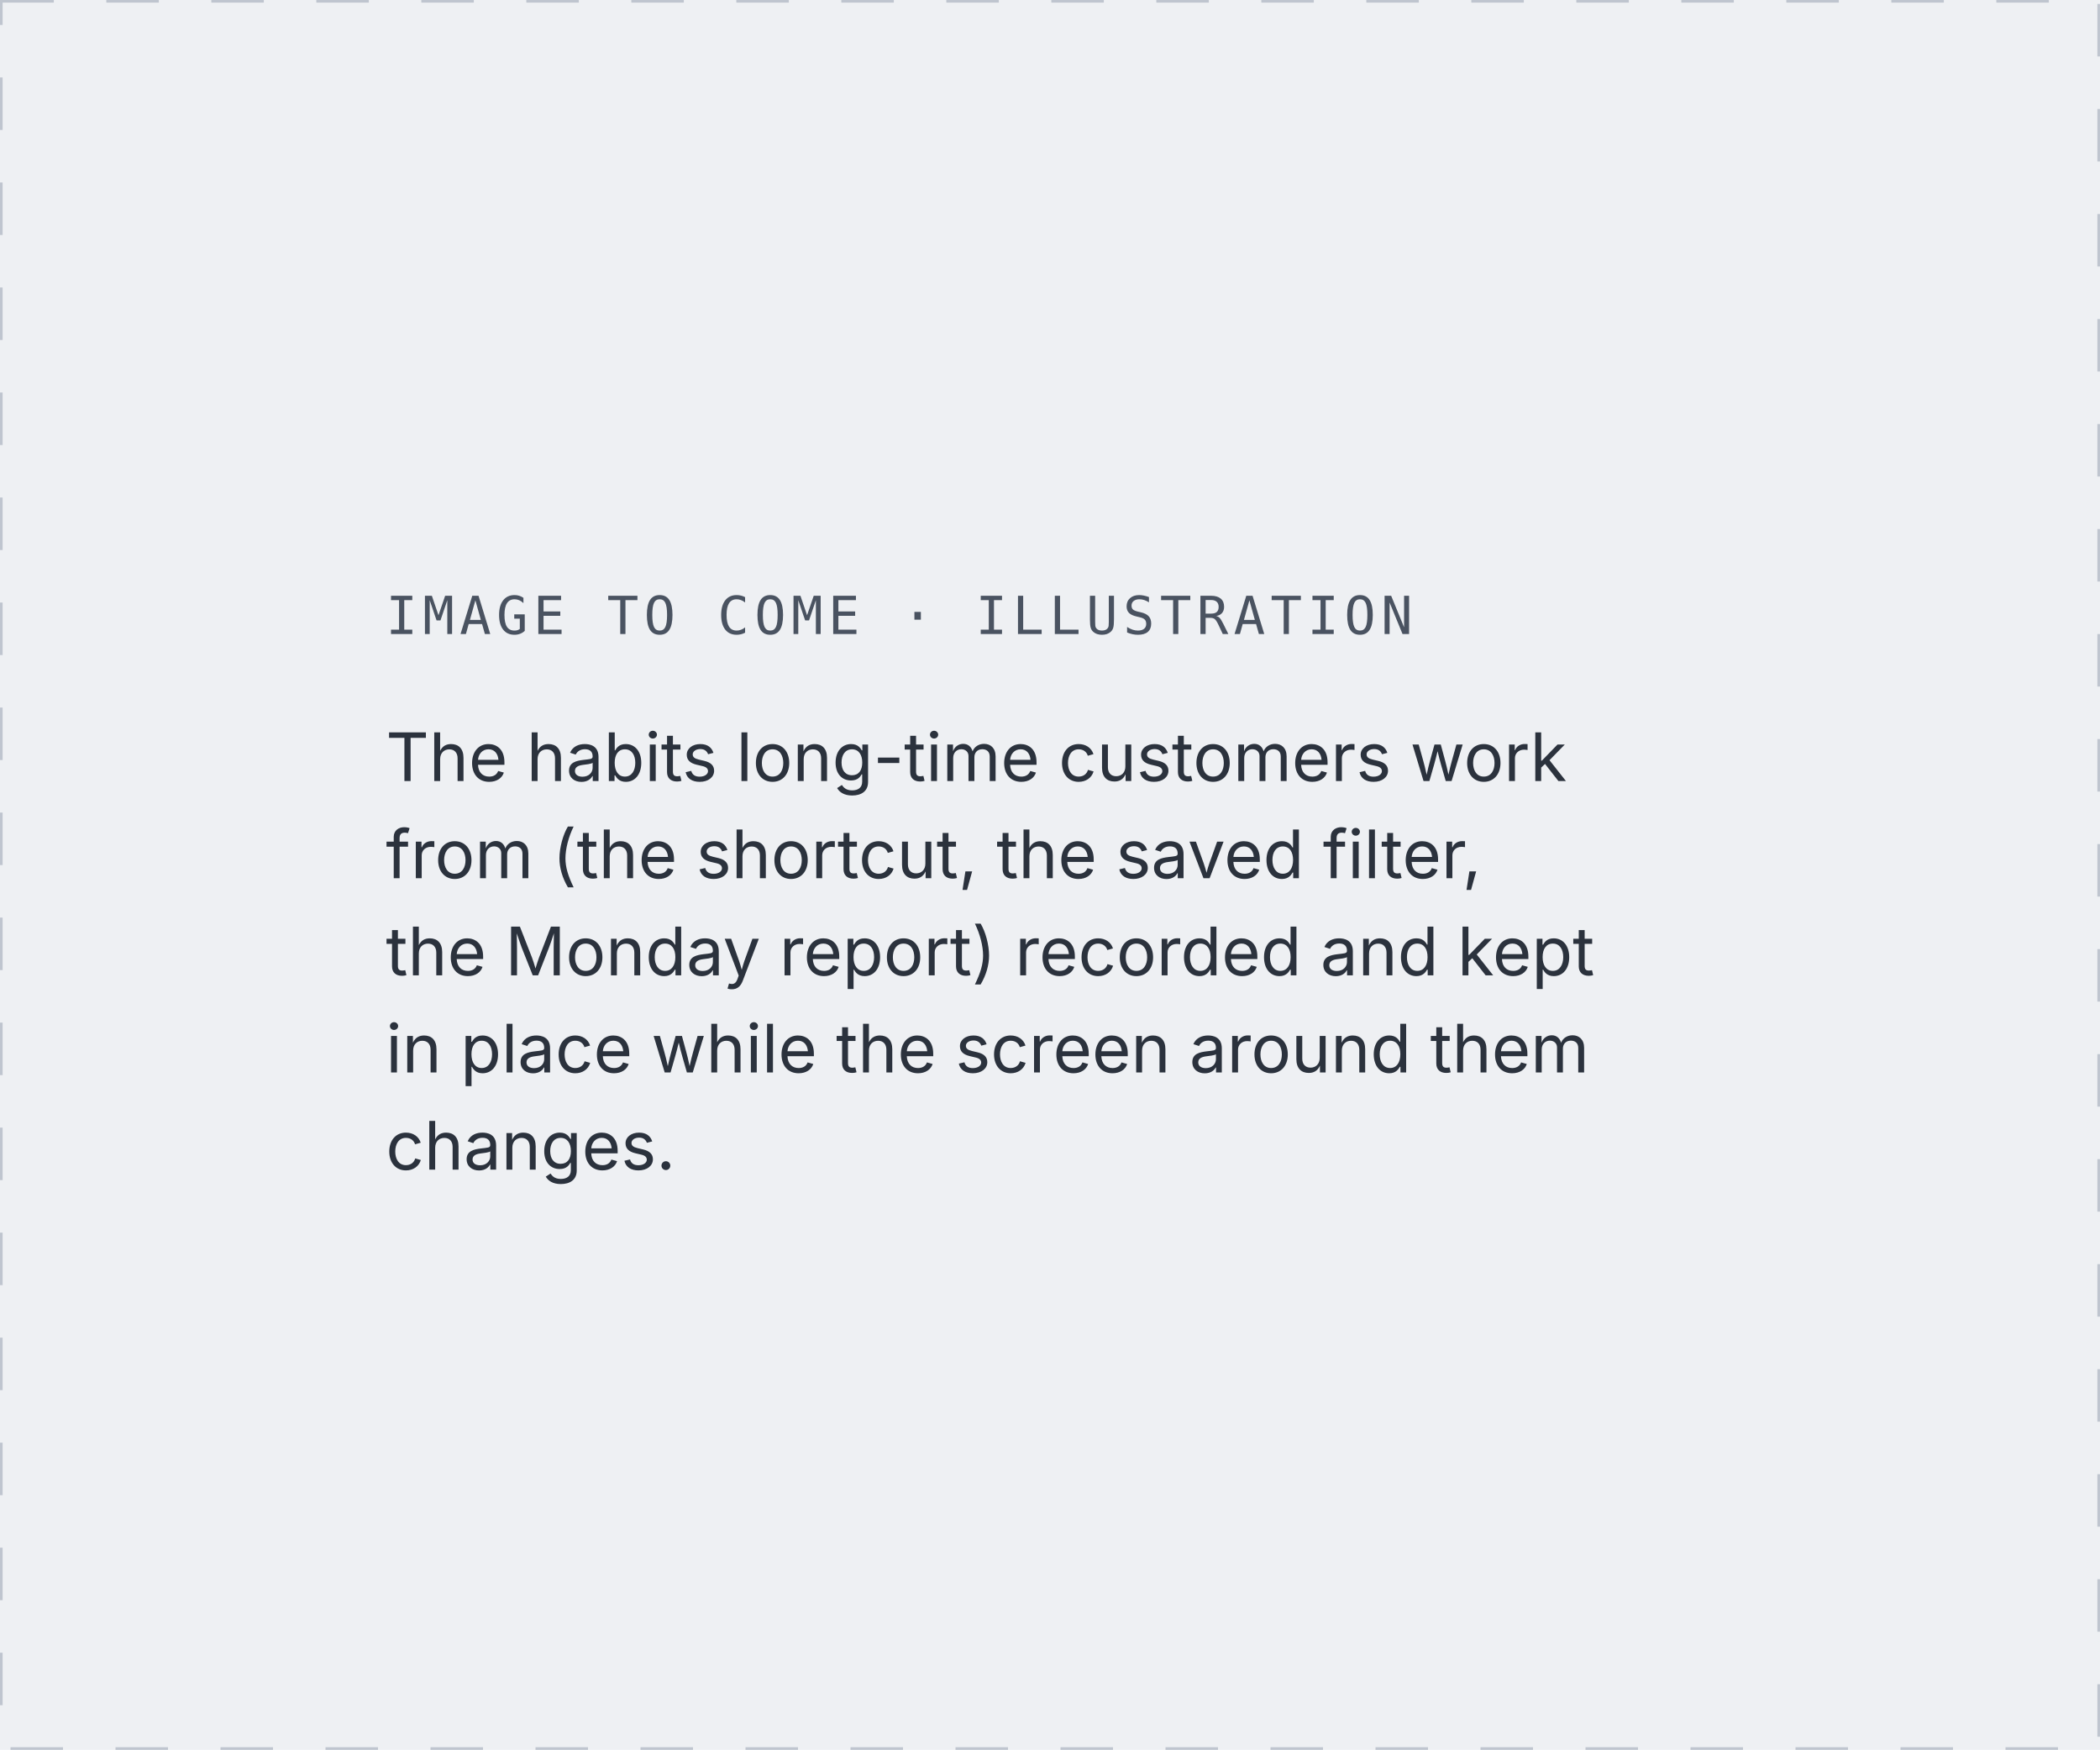
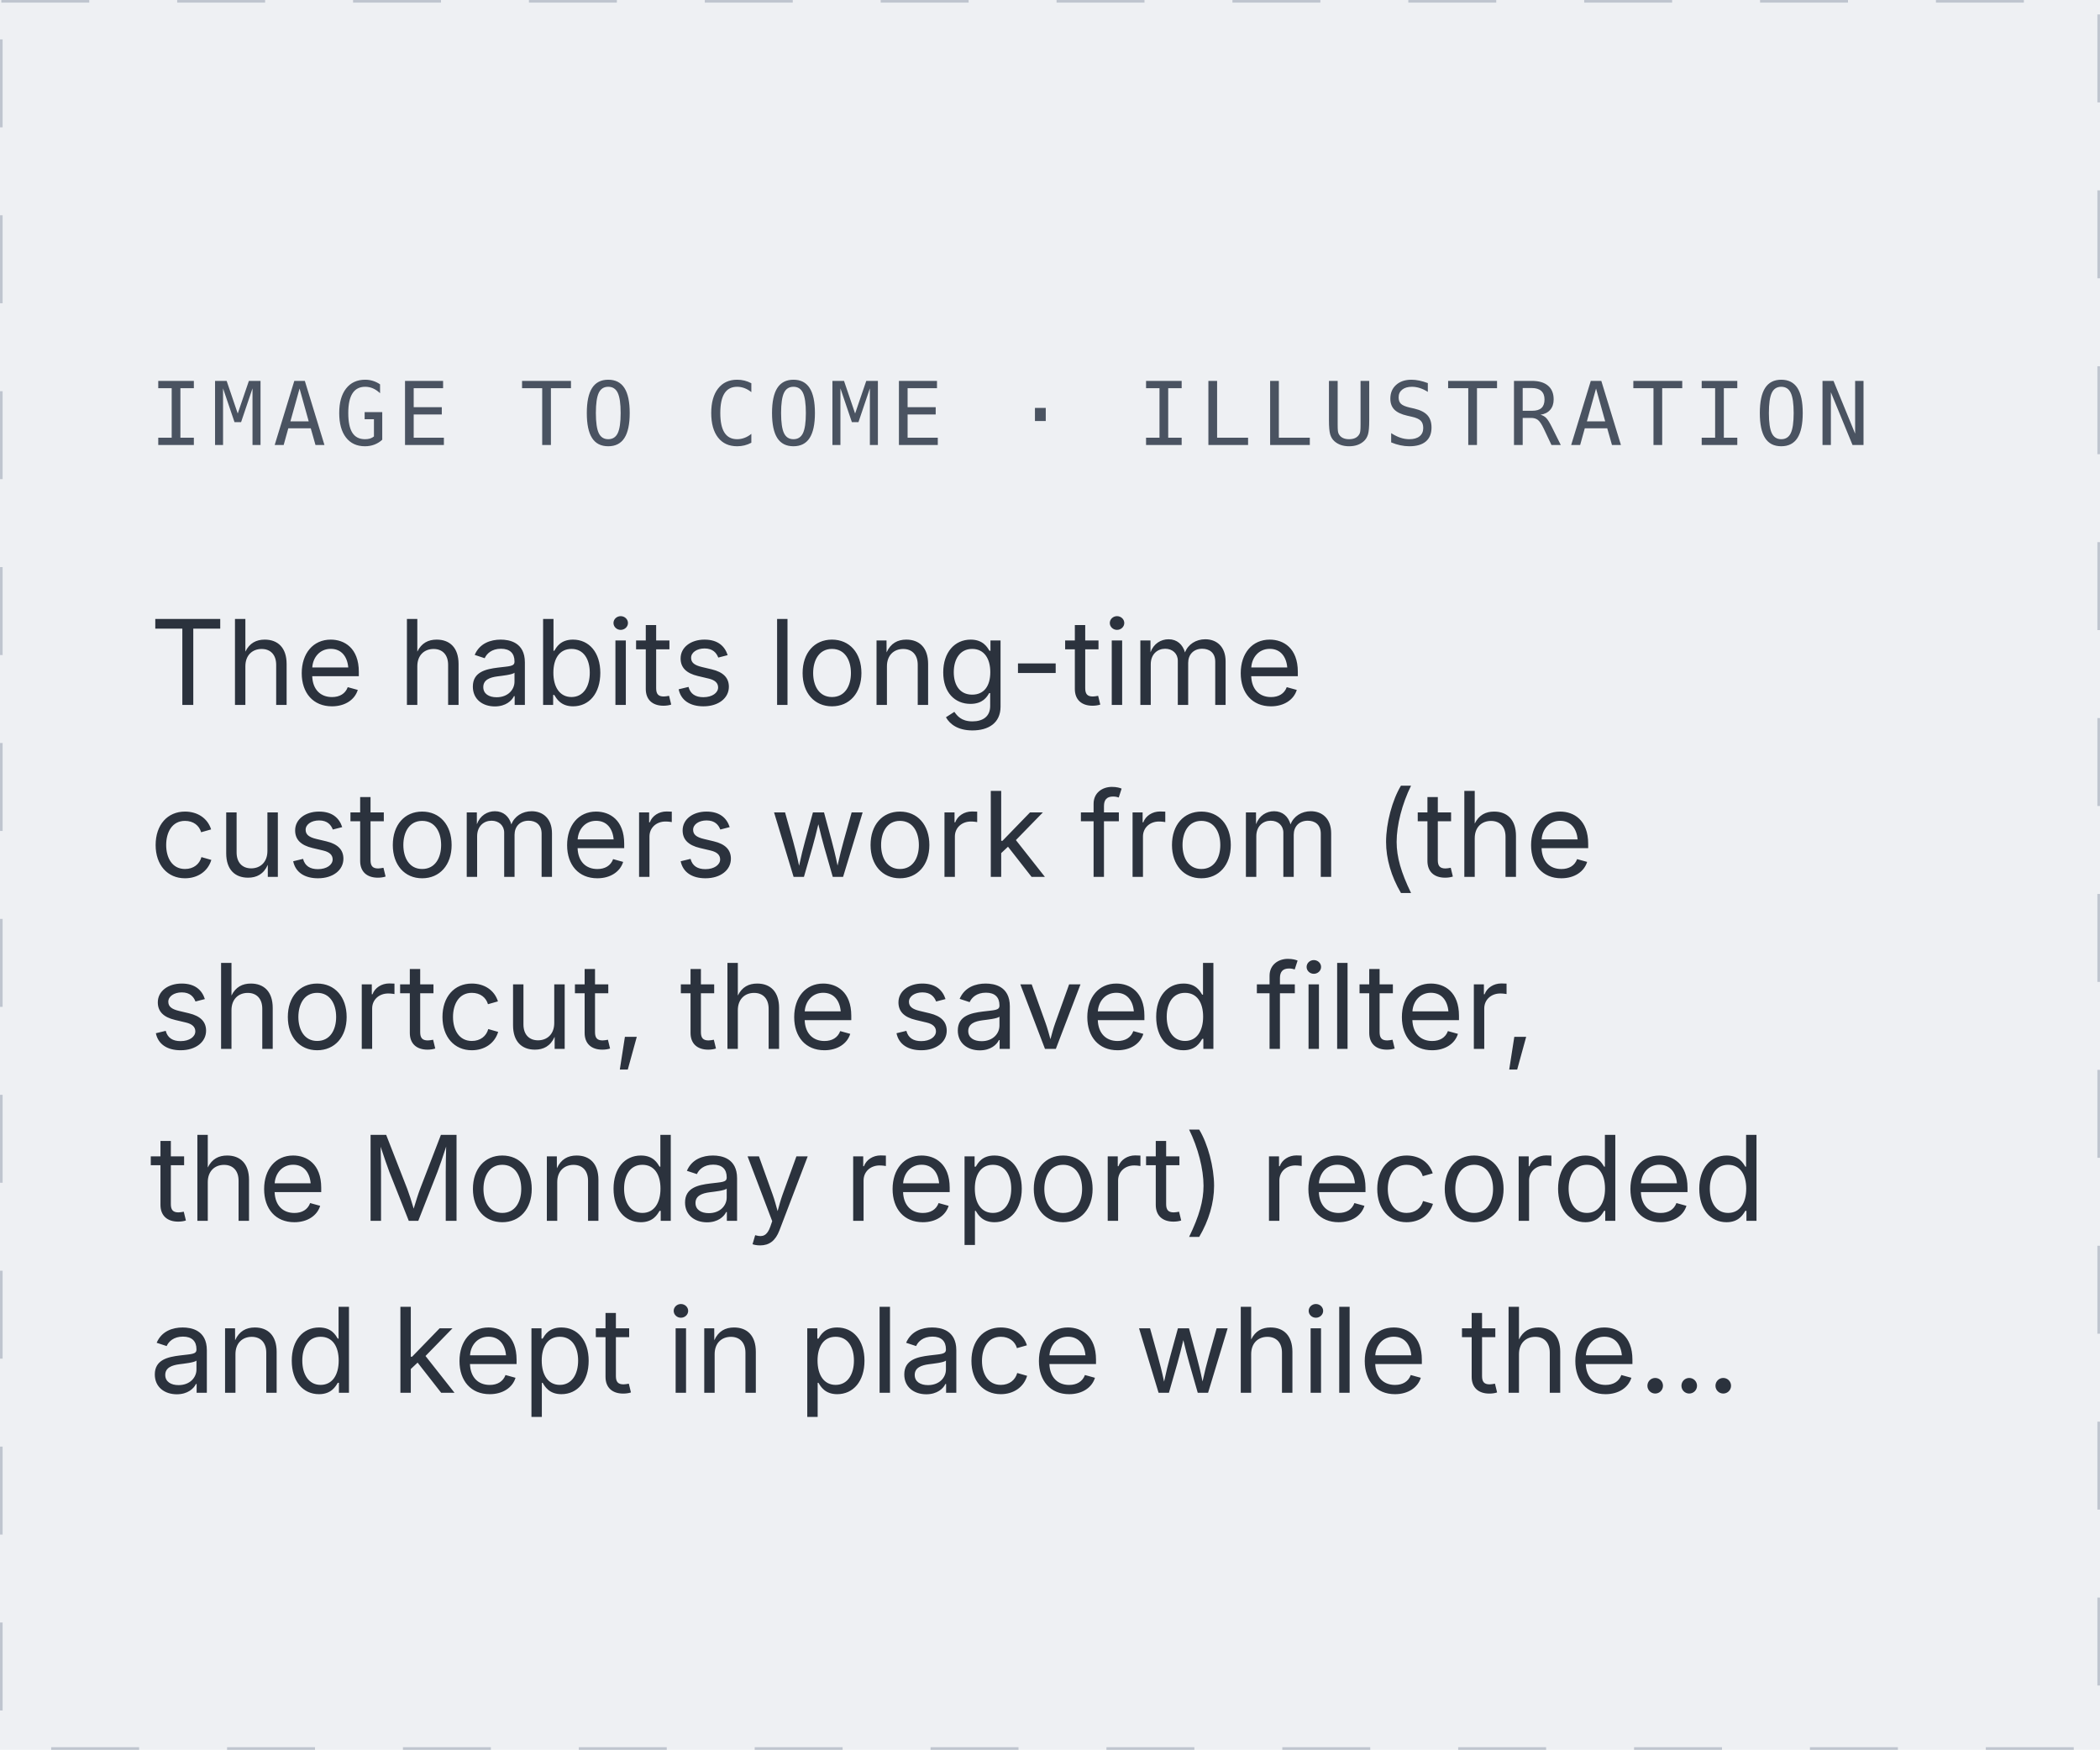
<svg xmlns="http://www.w3.org/2000/svg" viewBox="0 0 1600 1333" width="1600" height="1333" role="img" aria-label="Image to come · illustration">
  <rect width="1600" height="1333" fill="#EEF0F3" />
-   <rect x="1" y="1" width="1598" height="1331" fill="none" stroke="#BFC5CF" stroke-width="2" stroke-dasharray="40 40" />
-   <text x="294" y="483" font-family="ui-monospace, Menlo, Consolas, monospace" font-size="40" letter-spacing="4.0" fill="#4A5361">IMAGE TO COME · ILLUSTRATION</text>
-   <text x="294" y="595" font-family="system-ui, -apple-system, Segoe UI, sans-serif" font-size="51" fill="#2B323D">
-     <tspan x="294" dy="0">The habits long-time customers work</tspan>
-     <tspan x="294" dy="74">from (the shortcut, the saved filter,</tspan>
-     <tspan x="294" dy="74">the Monday report) recorded and kept</tspan>
-     <tspan x="294" dy="74">in place while the screen around them</tspan>
-     <tspan x="294" dy="74">changes.</tspan>
+   <rect x="1" y="1" width="1598" height="1331" fill="none" stroke="#BFC5CF" stroke-width="2" stroke-dasharray="67 67" />
+   <text x="114" y="339" font-family="ui-monospace, Menlo, Consolas, monospace" font-size="67" letter-spacing="6.7" fill="#4A5361">IMAGE TO COME · ILLUSTRATION</text>
+   <text x="114" y="537" font-family="system-ui, -apple-system, Segoe UI, sans-serif" font-size="90" fill="#2B323D">
+     <tspan x="114" dy="0">The habits long-time</tspan>
+     <tspan x="114" dy="131">customers work from (the</tspan>
+     <tspan x="114" dy="131">shortcut, the saved filter,</tspan>
+     <tspan x="114" dy="131">the Monday report) recorded</tspan>
+     <tspan x="114" dy="131">and kept in place while the…</tspan>
  </text>
</svg>
